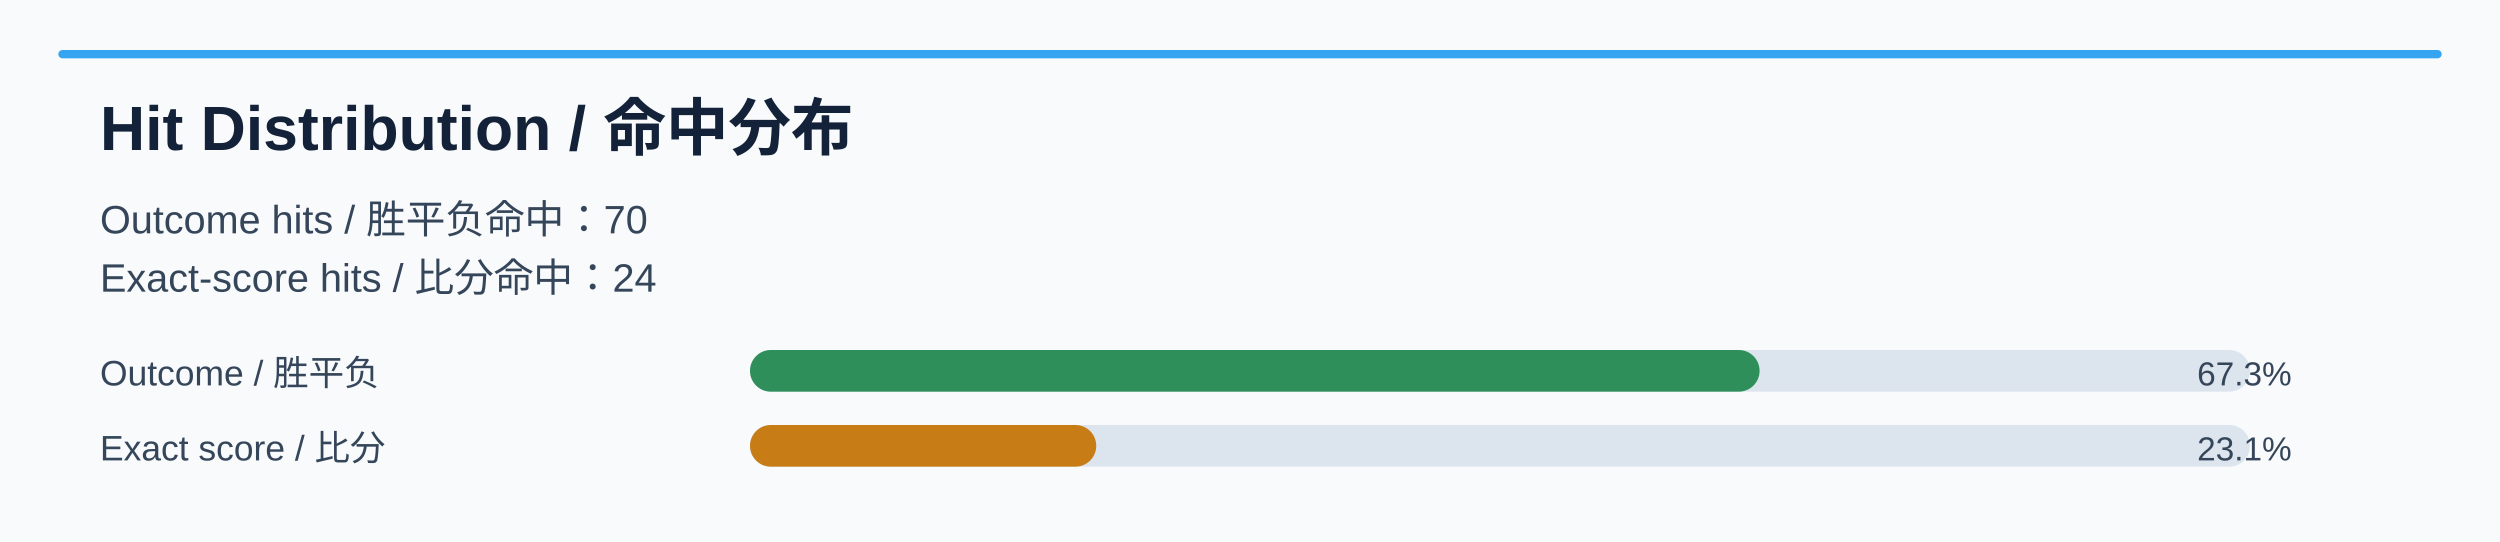
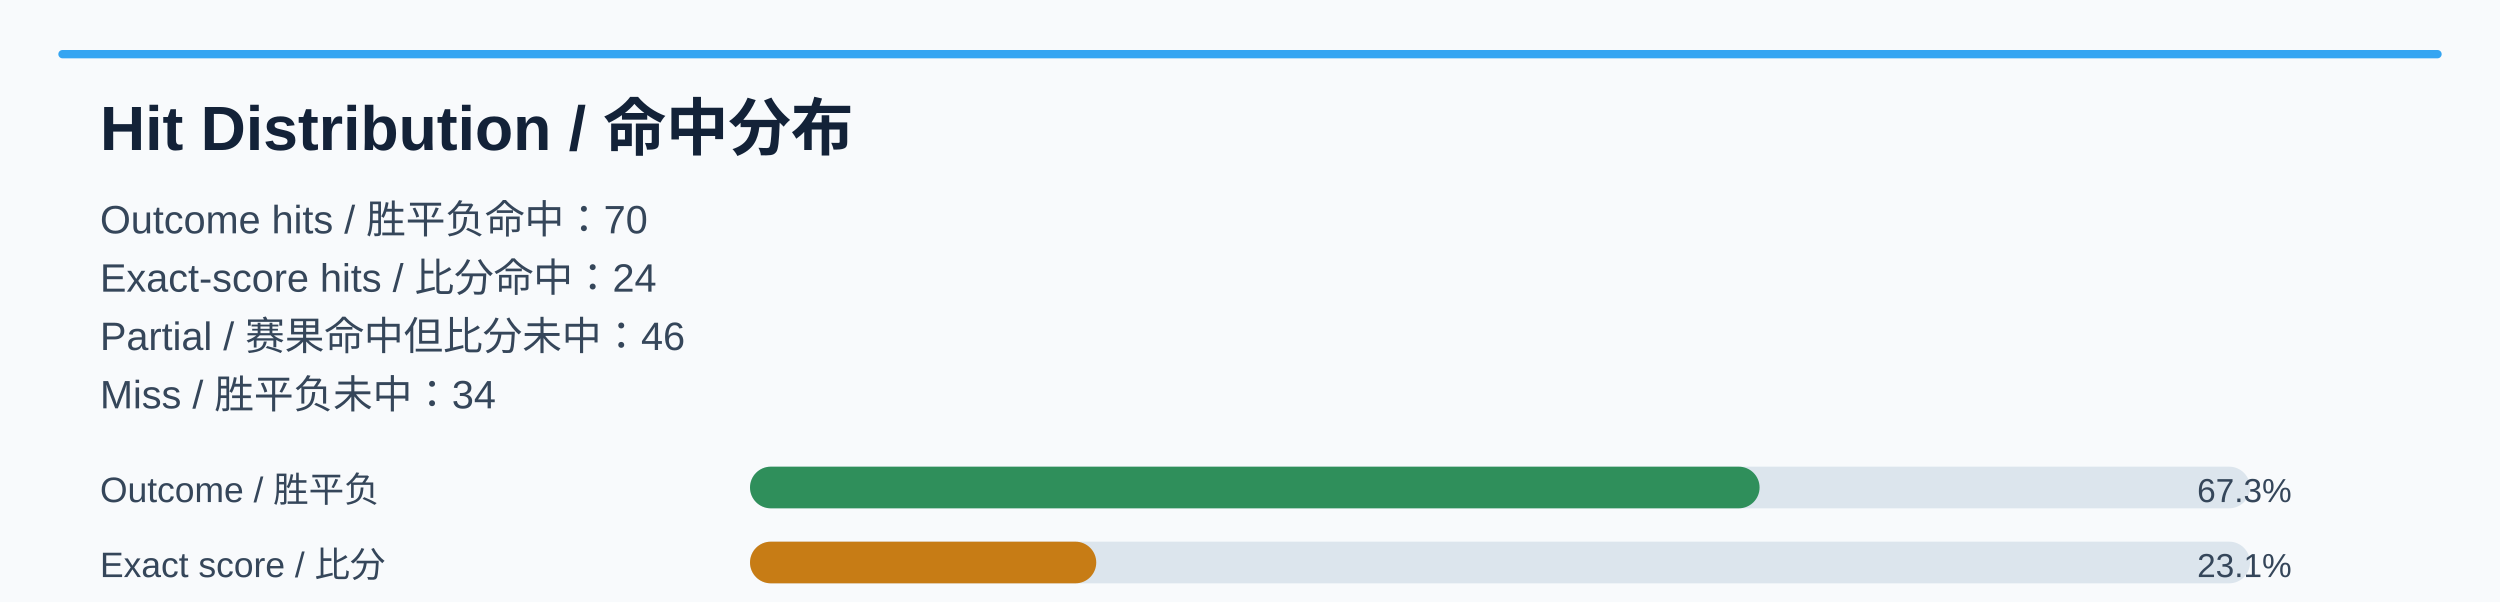
- <svg xmlns="http://www.w3.org/2000/svg" width="1200" height="260" viewBox="0 0 1200 260" role="img" aria-labelledby="title desc">
+ <svg xmlns="http://www.w3.org/2000/svg" width="1200" height="289" viewBox="0 0 1200 289" role="img" aria-labelledby="title desc">
  <rect width="1200" height="100%" fill="#f8fafc" />
  <rect x="28" y="24" width="1144" height="4" rx="2" fill="#35a5f2" />
  <text x="48" y="72" font-family="Arial, PingFang SC, sans-serif" font-size="30" font-weight="700" fill="#132238">Hit Distribution / 命中分布</text>
  <text x="48" y="112" font-family="Arial, PingFang SC, sans-serif" font-size="19" fill="#35465a">Outcome hits / 胜平负命中：70</text>
  <text x="48" y="140" font-family="Arial, PingFang SC, sans-serif" font-size="19" fill="#35465a">Exact-score hits / 比分命中：24</text>
-   <text x="48" y="185" font-family="Arial, PingFang SC, sans-serif" font-size="17" fill="#35465a">Outcome / 胜平负</text>
-   <rect x="360" y="168" width="720" height="20" rx="10" fill="#dce5ed" />
-   <rect x="360" y="168" width="484.6" height="20" rx="10" fill="#2f8f5b" />
-   <text x="1100" y="185" font-family="Arial, PingFang SC, sans-serif" font-size="16" text-anchor="end" fill="#35465a">67.3%</text>
-   <text x="48" y="221" font-family="Arial, PingFang SC, sans-serif" font-size="17" fill="#35465a">Exact score / 比分</text>
-   <rect x="360" y="204" width="720" height="20" rx="10" fill="#dce5ed" />
-   <rect x="360" y="204" width="166.2" height="20" rx="10" fill="#c77c15" />
-   <text x="1100" y="221" font-family="Arial, PingFang SC, sans-serif" font-size="16" text-anchor="end" fill="#35465a">23.1%</text>
+   <text x="48" y="168" font-family="Arial, PingFang SC, sans-serif" font-size="19" fill="#35465a">Partial / 赛果命中但比分未中：46</text>
+   <text x="48" y="196" font-family="Arial, PingFang SC, sans-serif" font-size="19" fill="#35465a">Miss / 胜平负未中：34</text>
+   <text x="48" y="241" font-family="Arial, PingFang SC, sans-serif" font-size="17" fill="#35465a">Outcome / 胜平负</text>
+   <rect x="360" y="224" width="720" height="20" rx="10" fill="#dce5ed" />
+   <rect x="360" y="224" width="484.6" height="20" rx="10" fill="#2f8f5b" />
+   <text x="1100" y="241" font-family="Arial, PingFang SC, sans-serif" font-size="16" text-anchor="end" fill="#35465a">67.3%</text>
+   <text x="48" y="277" font-family="Arial, PingFang SC, sans-serif" font-size="17" fill="#35465a">Exact score / 比分</text>
+   <rect x="360" y="260" width="720" height="20" rx="10" fill="#dce5ed" />
+   <rect x="360" y="260" width="166.2" height="20" rx="10" fill="#c77c15" />
+   <text x="1100" y="277" font-family="Arial, PingFang SC, sans-serif" font-size="16" text-anchor="end" fill="#35465a">23.1%</text>
</svg>
